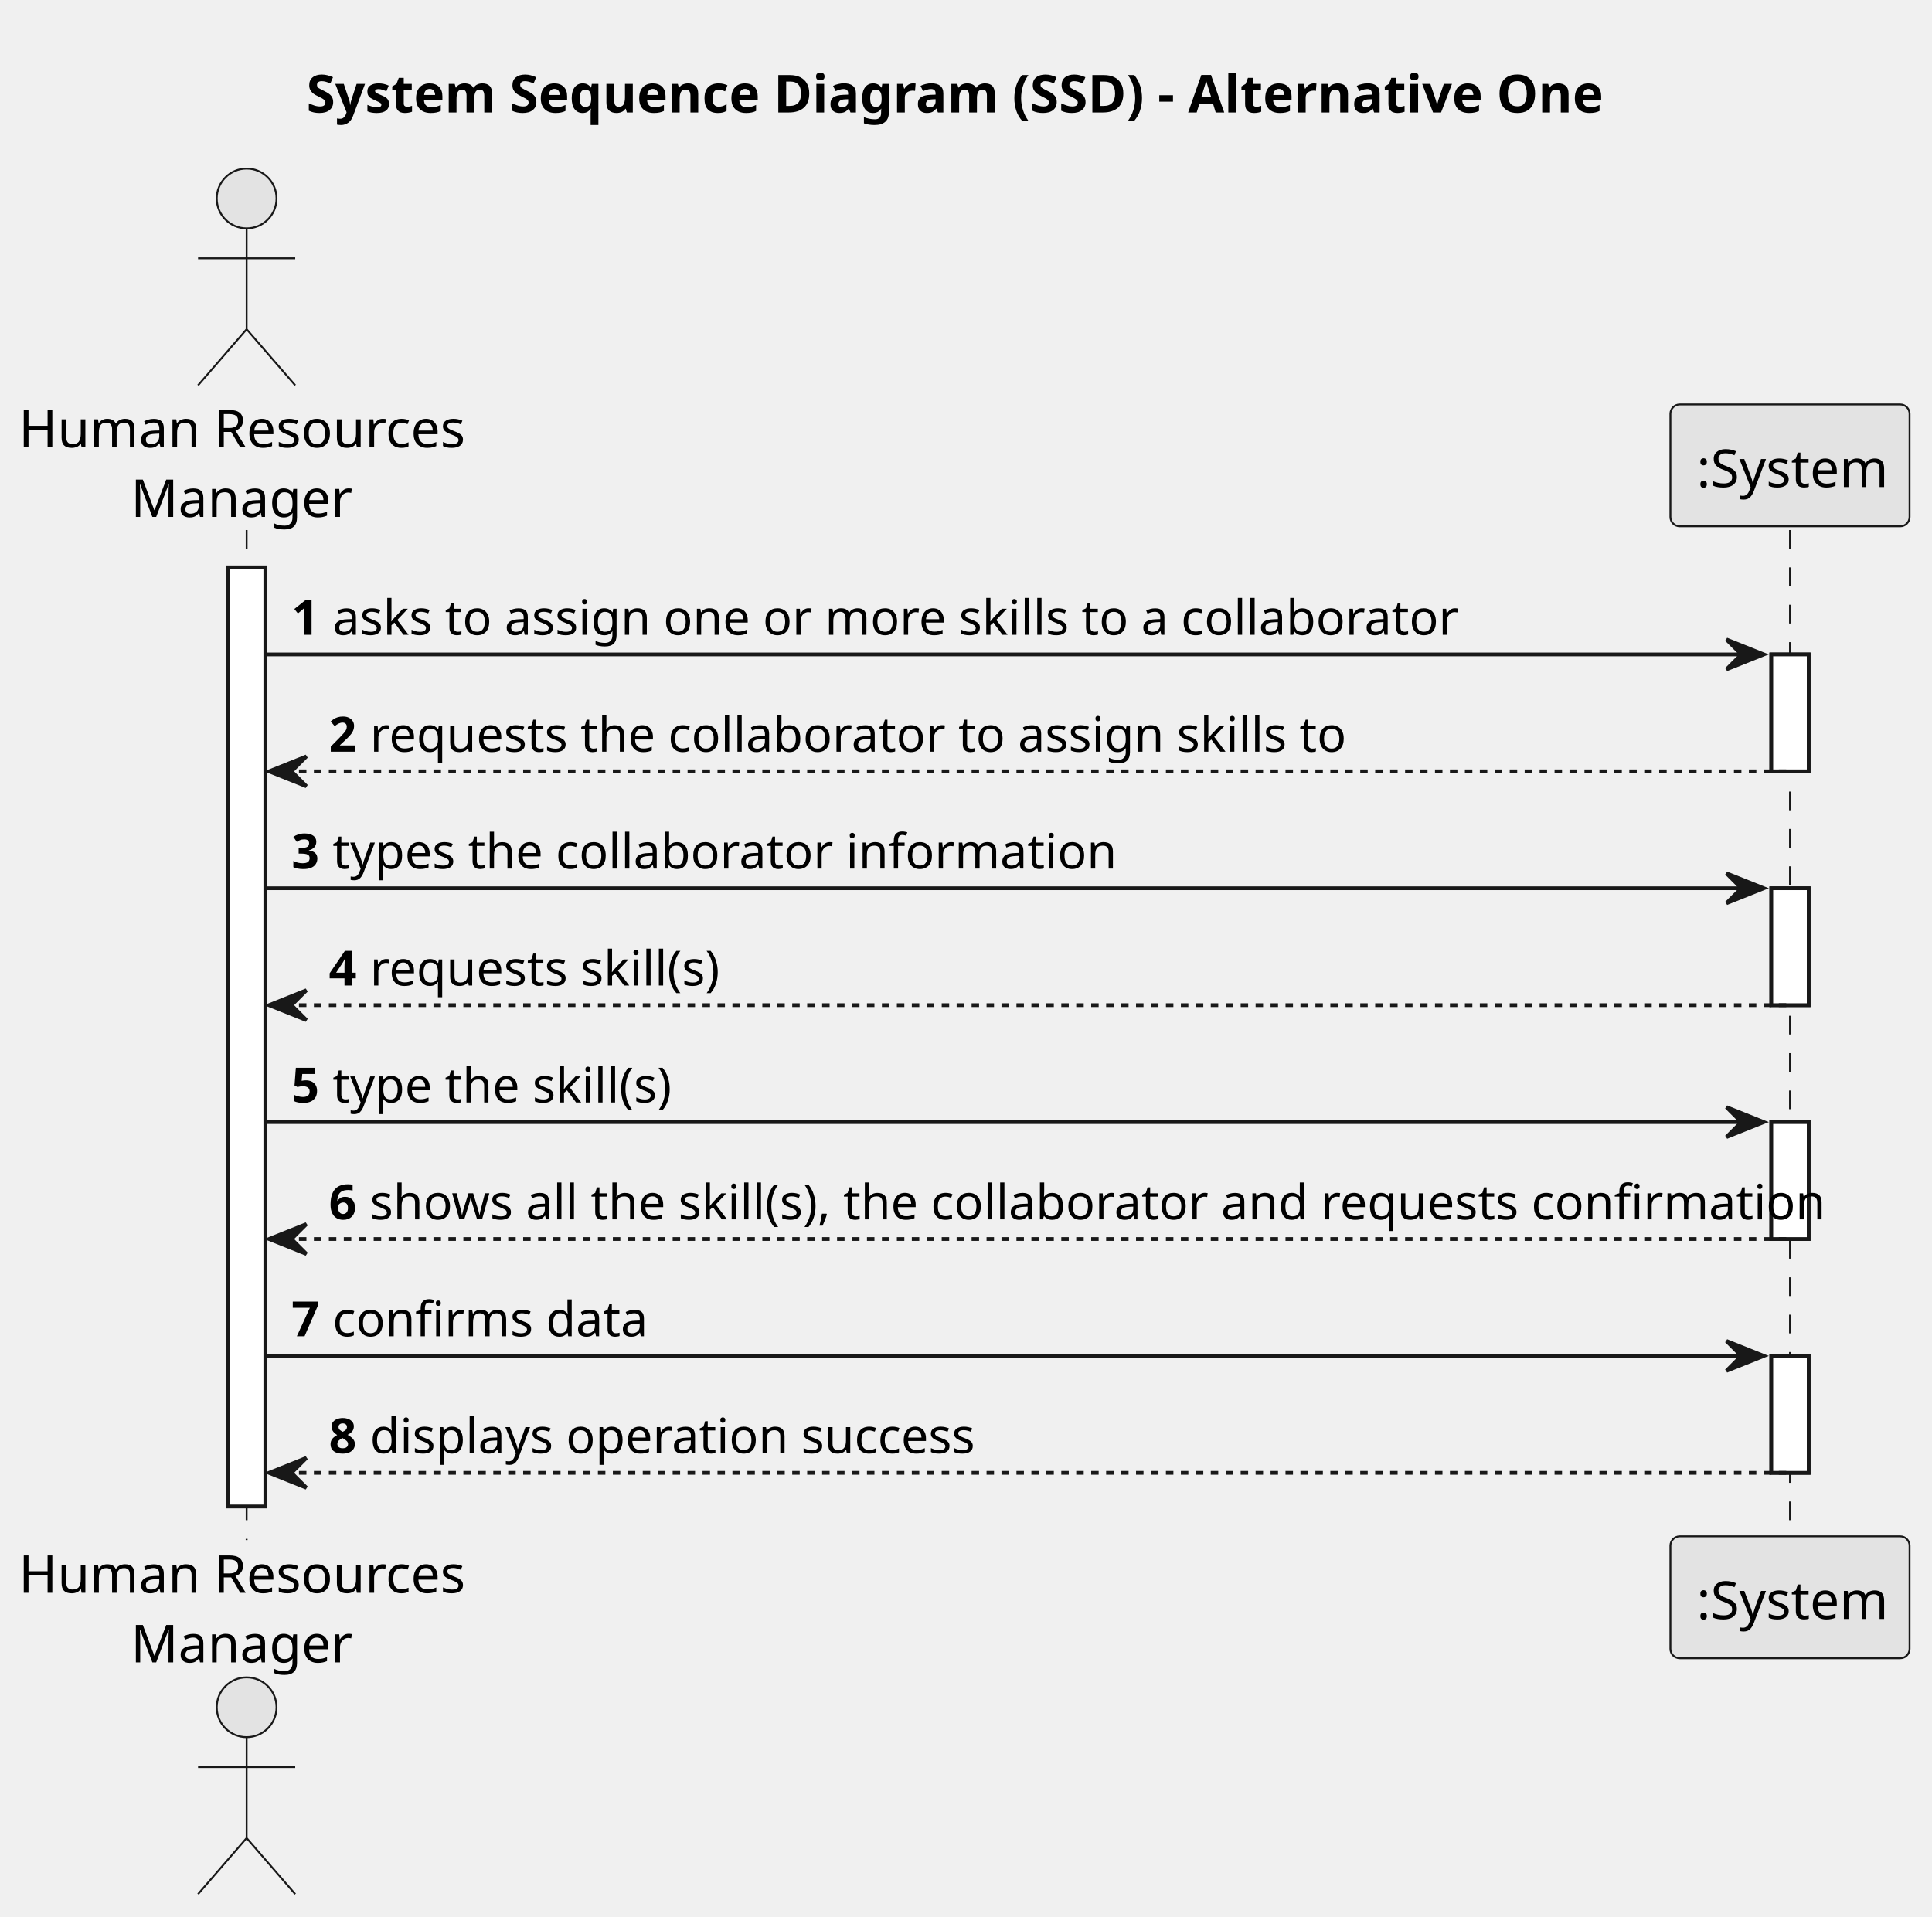
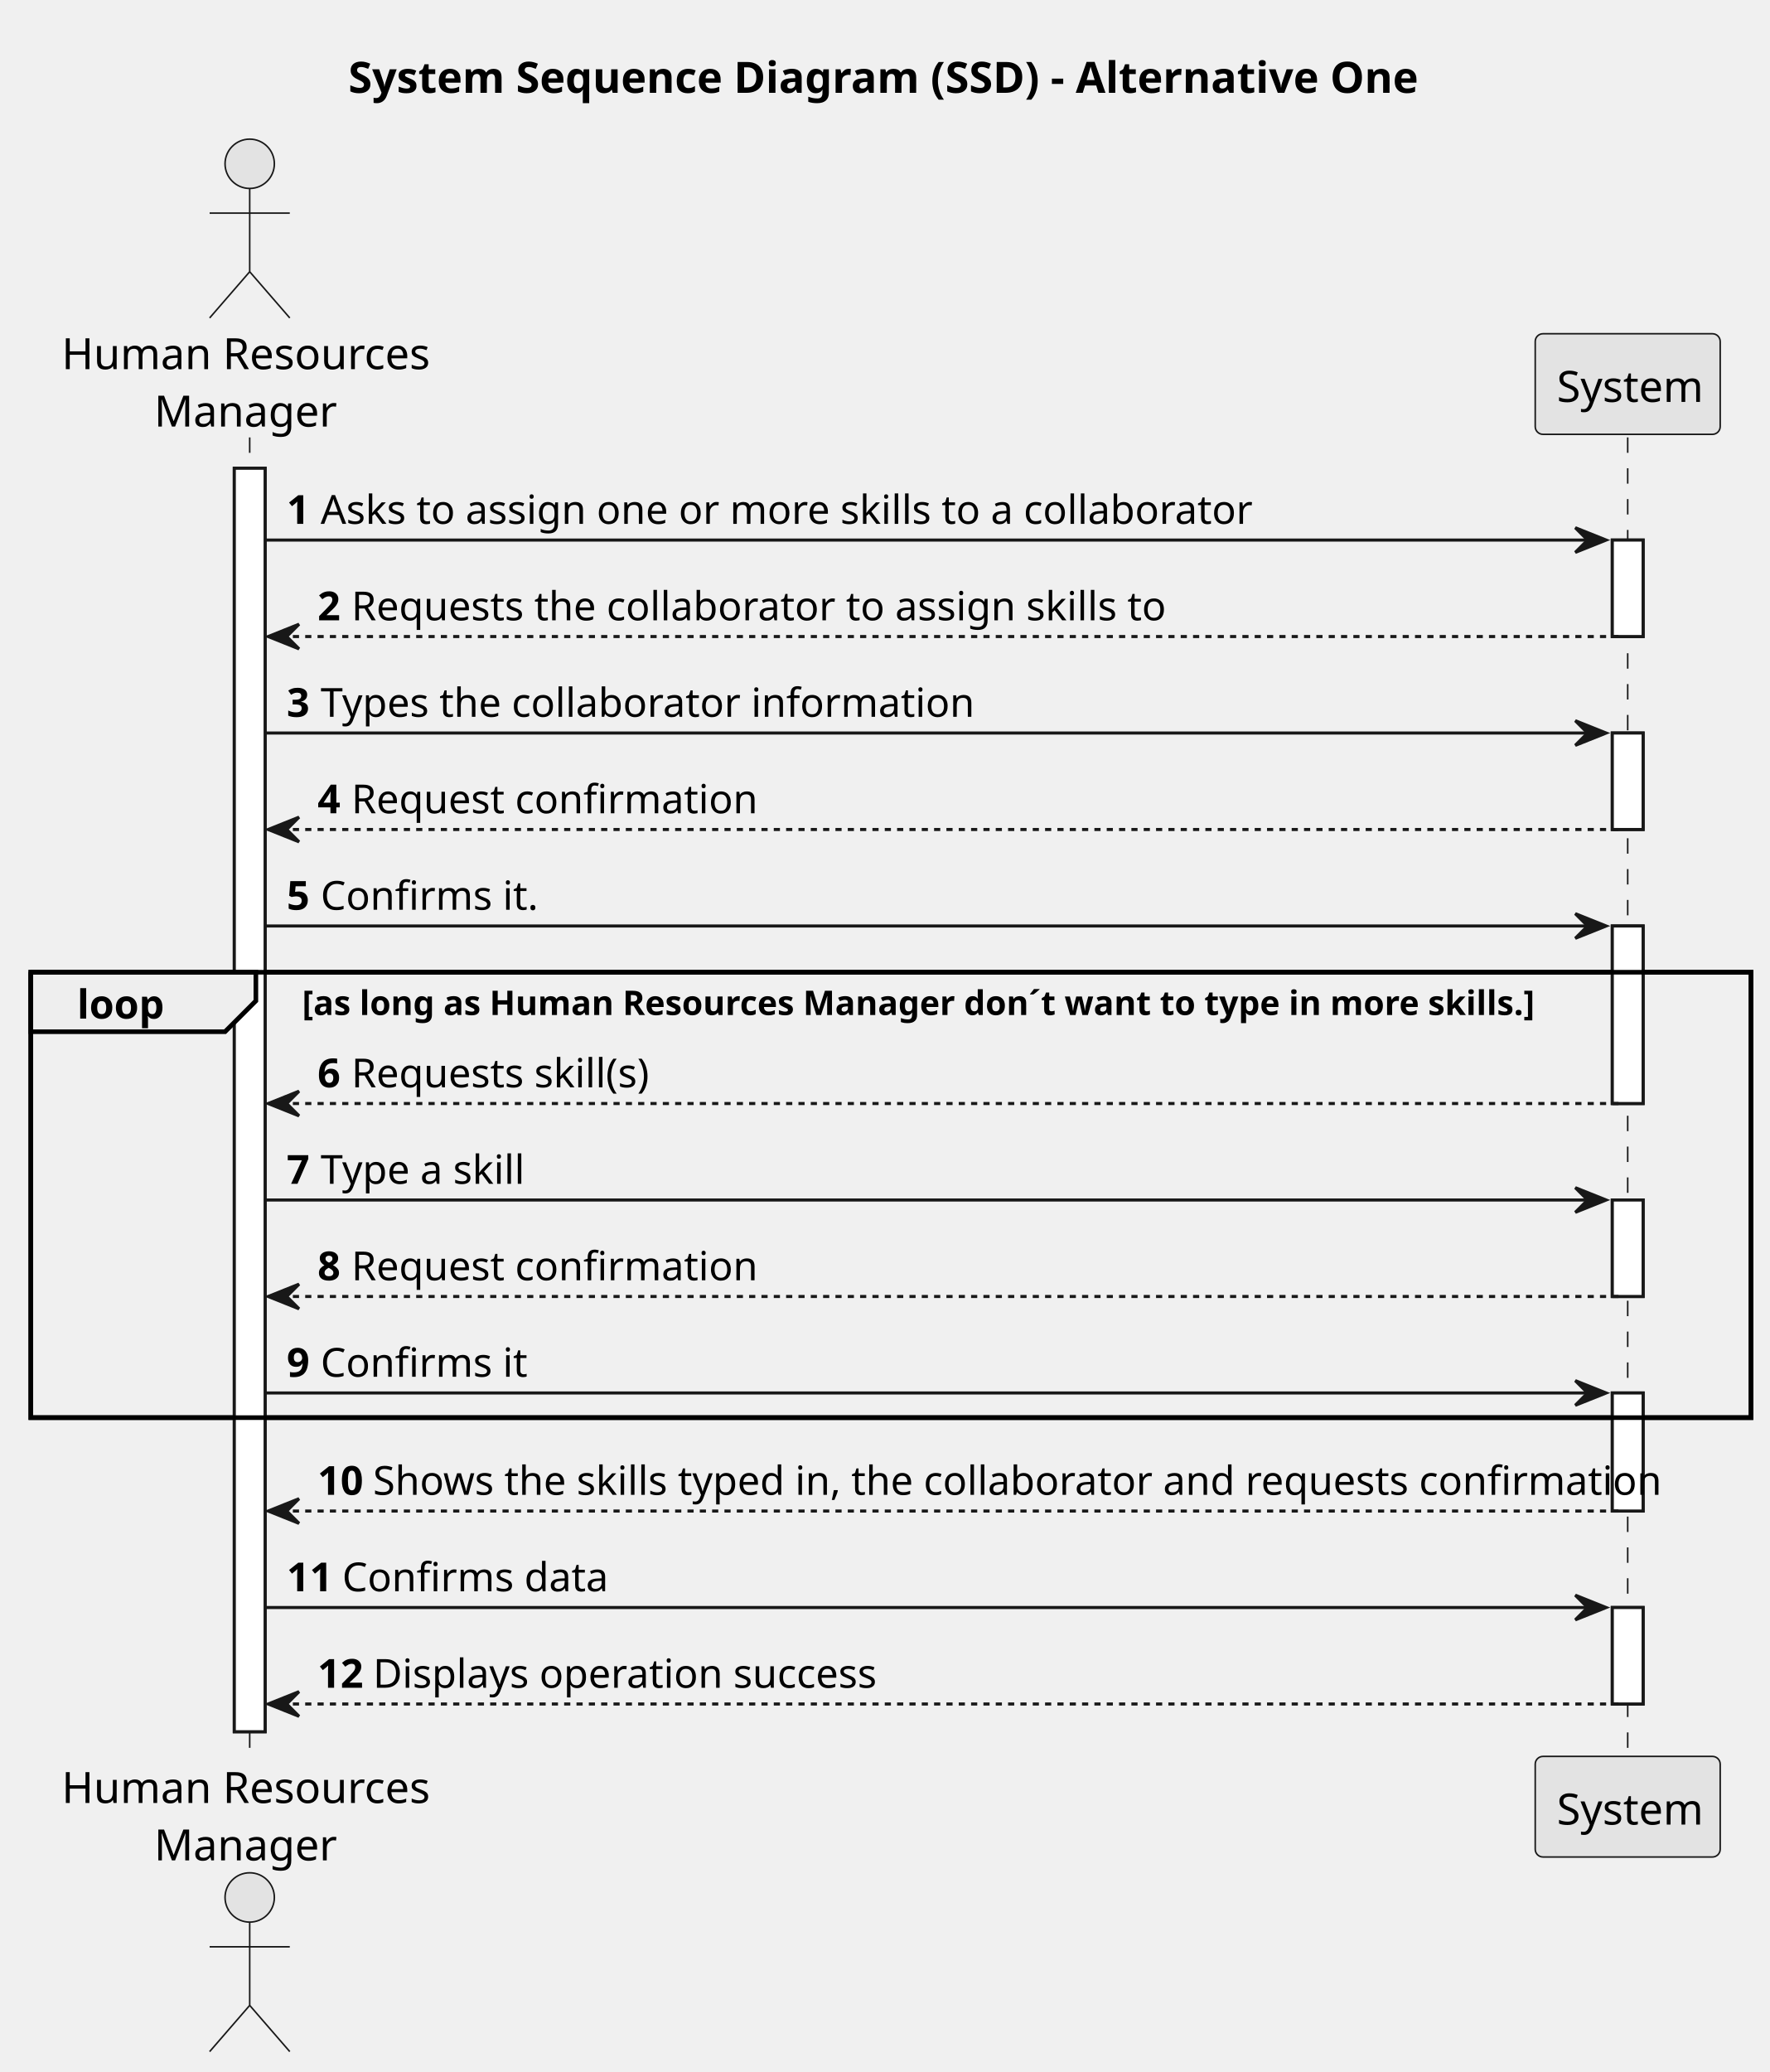
- <svg xmlns="http://www.w3.org/2000/svg" contentStyleType="text/css" height="513px" preserveAspectRatio="none" style="width:517px;height:513px;background:#FFFFFF;" version="1.1" viewBox="0 0 517 513" width="517px" zoomAndPan="magnify">
+ <svg xmlns="http://www.w3.org/2000/svg" contentStyleType="text/css" height="672px" preserveAspectRatio="none" style="width:574px;height:672px;background:#FFFFFF;" version="1.1" viewBox="0 0 574 672" width="574px" zoomAndPan="magnify">
  <defs />
  <g>
-     <text fill="#000000" font-family="sans-serif" font-size="14" font-weight="bold" lengthAdjust="spacing" textLength="351" x="82" y="30.107">System Sequence Diagram (SSD) - Alternative One</text>
-     <rect fill="#FFFFFF" height="251.328" style="stroke:#181818;stroke-width:1.0;" width="10" x="61" y="151.863" />
-     <rect fill="#FFFFFF" height="31.291" style="stroke:#181818;stroke-width:1.0;" width="10" x="474" y="175.154" />
-     <rect fill="#FFFFFF" height="31.291" style="stroke:#181818;stroke-width:1.0;" width="10" x="474" y="237.736" />
-     <rect fill="#FFFFFF" height="31.291" style="stroke:#181818;stroke-width:1.0;" width="10" x="474" y="300.318" />
-     <rect fill="#FFFFFF" height="31.291" style="stroke:#181818;stroke-width:1.0;" width="10" x="474" y="362.9" />
-     <line style="stroke:#181818;stroke-width:0.5;stroke-dasharray:5.0,5.0;" x1="66" x2="66" y1="141.863" y2="412.191" />
-     <line style="stroke:#181818;stroke-width:0.5;stroke-dasharray:5.0,5.0;" x1="479" x2="479" y1="141.863" y2="412.191" />
-     <text fill="#000000" font-family="sans-serif" font-size="14" lengthAdjust="spacing" textLength="116" x="5" y="119.728">Human Resources</text>
-     <text fill="#000000" font-family="sans-serif" font-size="14" lengthAdjust="spacing" textLength="56" x="35" y="138.35">Manager</text>
-     <ellipse cx="66" cy="53.121" fill="#E3E3E3" rx="8" ry="8" style="stroke:#181818;stroke-width:0.5;" />
-     <path d="M66,61.121 L66,88.121 M53,69.121 L79,69.121 M66,88.121 L53,103.121 M66,88.121 L79,103.121 " fill="none" style="stroke:#181818;stroke-width:0.5;" />
-     <text fill="#000000" font-family="sans-serif" font-size="14" lengthAdjust="spacing" textLength="116" x="5" y="426.299">Human Resources</text>
-     <text fill="#000000" font-family="sans-serif" font-size="14" lengthAdjust="spacing" textLength="56" x="35" y="444.92">Manager</text>
-     <ellipse cx="66" cy="456.934" fill="#E3E3E3" rx="8" ry="8" style="stroke:#181818;stroke-width:0.5;" />
-     <path d="M66,464.934 L66,491.934 M53,472.934 L79,472.934 M66,491.934 L53,506.934 M66,491.934 L79,506.934 " fill="none" style="stroke:#181818;stroke-width:0.5;" />
-     <rect fill="#E3E3E3" height="32.621" rx="2.5" ry="2.5" style="stroke:#181818;stroke-width:0.5;" width="64" x="447" y="108.242" />
-     <text fill="#000000" font-family="sans-serif" font-size="14" lengthAdjust="spacing" textLength="50" x="454" y="130.35">:System</text>
-     <rect fill="#E3E3E3" height="32.621" rx="2.5" ry="2.5" style="stroke:#181818;stroke-width:0.5;" width="64" x="447" y="411.191" />
-     <text fill="#000000" font-family="sans-serif" font-size="14" lengthAdjust="spacing" textLength="50" x="454" y="433.299">:System</text>
-     <rect fill="#FFFFFF" height="251.328" style="stroke:#181818;stroke-width:1.0;" width="10" x="61" y="151.863" />
-     <rect fill="#FFFFFF" height="31.291" style="stroke:#181818;stroke-width:1.0;" width="10" x="474" y="175.154" />
-     <rect fill="#FFFFFF" height="31.291" style="stroke:#181818;stroke-width:1.0;" width="10" x="474" y="237.736" />
-     <rect fill="#FFFFFF" height="31.291" style="stroke:#181818;stroke-width:1.0;" width="10" x="474" y="300.318" />
-     <rect fill="#FFFFFF" height="31.291" style="stroke:#181818;stroke-width:1.0;" width="10" x="474" y="362.9" />
-     <polygon fill="#181818" points="462,171.154,472,175.154,462,179.154,466,175.154" style="stroke:#181818;stroke-width:1.0;" />
-     <line style="stroke:#181818;stroke-width:1.0;" x1="71" x2="468" y1="175.154" y2="175.154" />
-     <text fill="#000000" font-family="sans-serif" font-size="13" font-weight="bold" lengthAdjust="spacing" textLength="7" x="78" y="169.892">1</text>
-     <text fill="#000000" font-family="sans-serif" font-size="13" lengthAdjust="spacing" textLength="289" x="89" y="169.892">asks to assign one or more skills to a collaborator</text>
-     <polygon fill="#181818" points="82,202.445,72,206.445,82,210.445,78,206.445" style="stroke:#181818;stroke-width:1.0;" />
-     <line style="stroke:#181818;stroke-width:1.0;stroke-dasharray:2.0,2.0;" x1="76" x2="478" y1="206.445" y2="206.445" />
-     <text fill="#000000" font-family="sans-serif" font-size="13" font-weight="bold" lengthAdjust="spacing" textLength="7" x="88" y="201.183">2</text>
-     <text fill="#000000" font-family="sans-serif" font-size="13" lengthAdjust="spacing" textLength="249" x="99" y="201.183">requests the collaborator to assign skills to</text>
-     <polygon fill="#181818" points="462,233.736,472,237.736,462,241.736,466,237.736" style="stroke:#181818;stroke-width:1.0;" />
-     <line style="stroke:#181818;stroke-width:1.0;" x1="71" x2="468" y1="237.736" y2="237.736" />
-     <text fill="#000000" font-family="sans-serif" font-size="13" font-weight="bold" lengthAdjust="spacing" textLength="7" x="78" y="232.474">3</text>
-     <text fill="#000000" font-family="sans-serif" font-size="13" lengthAdjust="spacing" textLength="192" x="89" y="232.474">types the collaborator information</text>
-     <polygon fill="#181818" points="82,265.027,72,269.027,82,273.027,78,269.027" style="stroke:#181818;stroke-width:1.0;" />
-     <line style="stroke:#181818;stroke-width:1.0;stroke-dasharray:2.0,2.0;" x1="76" x2="478" y1="269.027" y2="269.027" />
-     <text fill="#000000" font-family="sans-serif" font-size="13" font-weight="bold" lengthAdjust="spacing" textLength="7" x="88" y="263.765">4</text>
-     <text fill="#000000" font-family="sans-serif" font-size="13" lengthAdjust="spacing" textLength="92" x="99" y="263.765">requests skill(s)</text>
-     <polygon fill="#181818" points="462,296.318,472,300.318,462,304.318,466,300.318" style="stroke:#181818;stroke-width:1.0;" />
-     <line style="stroke:#181818;stroke-width:1.0;" x1="71" x2="468" y1="300.318" y2="300.318" />
-     <text fill="#000000" font-family="sans-serif" font-size="13" font-weight="bold" lengthAdjust="spacing" textLength="7" x="78" y="295.056">5</text>
-     <text fill="#000000" font-family="sans-serif" font-size="13" lengthAdjust="spacing" textLength="89" x="89" y="295.056">type the skill(s)</text>
-     <polygon fill="#181818" points="82,327.609,72,331.609,82,335.609,78,331.609" style="stroke:#181818;stroke-width:1.0;" />
-     <line style="stroke:#181818;stroke-width:1.0;stroke-dasharray:2.0,2.0;" x1="76" x2="478" y1="331.609" y2="331.609" />
-     <text fill="#000000" font-family="sans-serif" font-size="13" font-weight="bold" lengthAdjust="spacing" textLength="7" x="88" y="326.347">6</text>
-     <text fill="#000000" font-family="sans-serif" font-size="13" lengthAdjust="spacing" textLength="368" x="99" y="326.347">shows all the skill(s), the collaborator and requests confirmation</text>
-     <polygon fill="#181818" points="462,358.9,472,362.9,462,366.9,466,362.9" style="stroke:#181818;stroke-width:1.0;" />
-     <line style="stroke:#181818;stroke-width:1.0;" x1="71" x2="468" y1="362.9" y2="362.9" />
-     <text fill="#000000" font-family="sans-serif" font-size="13" font-weight="bold" lengthAdjust="spacing" textLength="7" x="78" y="357.638">7</text>
-     <text fill="#000000" font-family="sans-serif" font-size="13" lengthAdjust="spacing" textLength="78" x="89" y="357.638">confirms data</text>
-     <polygon fill="#181818" points="82,390.191,72,394.191,82,398.191,78,394.191" style="stroke:#181818;stroke-width:1.0;" />
-     <line style="stroke:#181818;stroke-width:1.0;stroke-dasharray:2.0,2.0;" x1="76" x2="478" y1="394.191" y2="394.191" />
-     <text fill="#000000" font-family="sans-serif" font-size="13" font-weight="bold" lengthAdjust="spacing" textLength="7" x="88" y="388.929">8</text>
-     <text fill="#000000" font-family="sans-serif" font-size="13" lengthAdjust="spacing" textLength="158" x="99" y="388.929">displays operation success</text>
+     <text fill="#000000" font-family="sans-serif" font-size="14" font-weight="bold" lengthAdjust="spacing" textLength="351" x="113" y="30.107">System Sequence Diagram (SSD) - Alternative One</text>
+     <rect fill="#FFFFFF" height="409.783" style="stroke:#181818;stroke-width:1.0;" width="10" x="76" y="151.863" />
+     <rect fill="#FFFFFF" height="31.291" style="stroke:#181818;stroke-width:1.0;" width="10" x="523" y="175.154" />
+     <rect fill="#FFFFFF" height="31.291" style="stroke:#181818;stroke-width:1.0;" width="10" x="523" y="237.736" />
+     <rect fill="#FFFFFF" height="57.582" style="stroke:#181818;stroke-width:1.0;" width="10" x="523" y="300.318" />
+     <rect fill="#FFFFFF" height="31.291" style="stroke:#181818;stroke-width:1.0;" width="10" x="523" y="389.191" />
+     <rect fill="#FFFFFF" height="38.291" style="stroke:#181818;stroke-width:1.0;" width="10" x="523" y="451.773" />
+     <rect fill="#FFFFFF" height="31.291" style="stroke:#181818;stroke-width:1.0;" width="10" x="523" y="521.356" />
+     <rect fill="none" height="144.455" style="stroke:#000000;stroke-width:1.5;" width="558" x="10" y="315.318" />
+     <line style="stroke:#181818;stroke-width:0.5;stroke-dasharray:5.0,5.0;" x1="81" x2="81" y1="141.863" y2="570.646" />
+     <line style="stroke:#181818;stroke-width:0.5;stroke-dasharray:5.0,5.0;" x1="528" x2="528" y1="141.863" y2="570.646" />
+     <text fill="#000000" font-family="sans-serif" font-size="14" lengthAdjust="spacing" textLength="116" x="20" y="119.728">Human Resources</text>
+     <text fill="#000000" font-family="sans-serif" font-size="14" lengthAdjust="spacing" textLength="56" x="50" y="138.35">Manager</text>
+     <ellipse cx="81" cy="53.121" fill="#E3E3E3" rx="8" ry="8" style="stroke:#181818;stroke-width:0.5;" />
+     <path d="M81,61.121 L81,88.121 M68,69.121 L94,69.121 M81,88.121 L68,103.121 M81,88.121 L94,103.121 " fill="none" style="stroke:#181818;stroke-width:0.5;" />
+     <text fill="#000000" font-family="sans-serif" font-size="14" lengthAdjust="spacing" textLength="116" x="20" y="584.754">Human Resources</text>
+     <text fill="#000000" font-family="sans-serif" font-size="14" lengthAdjust="spacing" textLength="56" x="50" y="603.375">Manager</text>
+     <ellipse cx="81" cy="615.389" fill="#E3E3E3" rx="8" ry="8" style="stroke:#181818;stroke-width:0.5;" />
+     <path d="M81,623.389 L81,650.389 M68,631.389 L94,631.389 M81,650.389 L68,665.389 M81,650.389 L94,665.389 " fill="none" style="stroke:#181818;stroke-width:0.5;" />
+     <rect fill="#E3E3E3" height="32.621" rx="2.5" ry="2.5" style="stroke:#181818;stroke-width:0.5;" width="60" x="498" y="108.242" />
+     <text fill="#000000" font-family="sans-serif" font-size="14" lengthAdjust="spacing" textLength="46" x="505" y="130.35">System</text>
+     <rect fill="#E3E3E3" height="32.621" rx="2.5" ry="2.5" style="stroke:#181818;stroke-width:0.5;" width="60" x="498" y="569.646" />
+     <text fill="#000000" font-family="sans-serif" font-size="14" lengthAdjust="spacing" textLength="46" x="505" y="591.754">System</text>
+     <rect fill="#FFFFFF" height="409.783" style="stroke:#181818;stroke-width:1.0;" width="10" x="76" y="151.863" />
+     <rect fill="#FFFFFF" height="31.291" style="stroke:#181818;stroke-width:1.0;" width="10" x="523" y="175.154" />
+     <rect fill="#FFFFFF" height="31.291" style="stroke:#181818;stroke-width:1.0;" width="10" x="523" y="237.736" />
+     <rect fill="#FFFFFF" height="57.582" style="stroke:#181818;stroke-width:1.0;" width="10" x="523" y="300.318" />
+     <rect fill="#FFFFFF" height="31.291" style="stroke:#181818;stroke-width:1.0;" width="10" x="523" y="389.191" />
+     <rect fill="#FFFFFF" height="38.291" style="stroke:#181818;stroke-width:1.0;" width="10" x="523" y="451.773" />
+     <rect fill="#FFFFFF" height="31.291" style="stroke:#181818;stroke-width:1.0;" width="10" x="523" y="521.356" />
+     <polygon fill="#181818" points="511,171.154,521,175.154,511,179.154,515,175.154" style="stroke:#181818;stroke-width:1.0;" />
+     <line style="stroke:#181818;stroke-width:1.0;" x1="86" x2="517" y1="175.154" y2="175.154" />
+     <text fill="#000000" font-family="sans-serif" font-size="13" font-weight="bold" lengthAdjust="spacing" textLength="7" x="93" y="169.892">1</text>
+     <text fill="#000000" font-family="sans-serif" font-size="13" lengthAdjust="spacing" textLength="291" x="104" y="169.892">Asks to assign one or more skills to a collaborator</text>
+     <polygon fill="#181818" points="97,202.445,87,206.445,97,210.445,93,206.445" style="stroke:#181818;stroke-width:1.0;" />
+     <line style="stroke:#181818;stroke-width:1.0;stroke-dasharray:2.0,2.0;" x1="91" x2="527" y1="206.445" y2="206.445" />
+     <text fill="#000000" font-family="sans-serif" font-size="13" font-weight="bold" lengthAdjust="spacing" textLength="7" x="103" y="201.183">2</text>
+     <text fill="#000000" font-family="sans-serif" font-size="13" lengthAdjust="spacing" textLength="254" x="114" y="201.183">Requests the collaborator to assign skills to</text>
+     <polygon fill="#181818" points="511,233.736,521,237.736,511,241.736,515,237.736" style="stroke:#181818;stroke-width:1.0;" />
+     <line style="stroke:#181818;stroke-width:1.0;" x1="86" x2="517" y1="237.736" y2="237.736" />
+     <text fill="#000000" font-family="sans-serif" font-size="13" font-weight="bold" lengthAdjust="spacing" textLength="7" x="93" y="232.474">3</text>
+     <text fill="#000000" font-family="sans-serif" font-size="13" lengthAdjust="spacing" textLength="195" x="104" y="232.474">Types the collaborator information</text>
+     <polygon fill="#181818" points="97,265.027,87,269.027,97,273.027,93,269.027" style="stroke:#181818;stroke-width:1.0;" />
+     <line style="stroke:#181818;stroke-width:1.0;stroke-dasharray:2.0,2.0;" x1="91" x2="527" y1="269.027" y2="269.027" />
+     <text fill="#000000" font-family="sans-serif" font-size="13" font-weight="bold" lengthAdjust="spacing" textLength="7" x="103" y="263.765">4</text>
+     <text fill="#000000" font-family="sans-serif" font-size="13" lengthAdjust="spacing" textLength="122" x="114" y="263.765">Request confirmation</text>
+     <polygon fill="#181818" points="511,296.318,521,300.318,511,304.318,515,300.318" style="stroke:#181818;stroke-width:1.0;" />
+     <line style="stroke:#181818;stroke-width:1.0;" x1="86" x2="517" y1="300.318" y2="300.318" />
+     <text fill="#000000" font-family="sans-serif" font-size="13" font-weight="bold" lengthAdjust="spacing" textLength="7" x="93" y="295.056">5</text>
+     <text fill="#000000" font-family="sans-serif" font-size="13" lengthAdjust="spacing" textLength="66" x="104" y="295.056">Confirms it.</text>
+     <path d="M10,315.318 L83,315.318 L83,324.609 L73,334.609 L10,334.609 L10,315.318 " fill="#EEEEEE" style="stroke:#000000;stroke-width:1.5;" />
+     <rect fill="none" height="144.455" style="stroke:#000000;stroke-width:1.5;" width="558" x="10" y="315.318" />
+     <text fill="#000000" font-family="sans-serif" font-size="13" font-weight="bold" lengthAdjust="spacing" textLength="28" x="25" y="330.347">loop</text>
+     <text fill="#000000" font-family="sans-serif" font-size="11" font-weight="bold" lengthAdjust="spacing" textLength="404" x="98" y="329.188">[as long as Human Resources Manager don´t want to type in more skills.]</text>
+     <polygon fill="#181818" points="97,353.9,87,357.9,97,361.9,93,357.9" style="stroke:#181818;stroke-width:1.0;" />
+     <line style="stroke:#181818;stroke-width:1.0;stroke-dasharray:2.0,2.0;" x1="91" x2="527" y1="357.9" y2="357.9" />
+     <text fill="#000000" font-family="sans-serif" font-size="13" font-weight="bold" lengthAdjust="spacing" textLength="7" x="103" y="352.638">6</text>
+     <text fill="#000000" font-family="sans-serif" font-size="13" lengthAdjust="spacing" textLength="97" x="114" y="352.638">Requests skill(s)</text>
+     <polygon fill="#181818" points="511,385.191,521,389.191,511,393.191,515,389.191" style="stroke:#181818;stroke-width:1.0;" />
+     <line style="stroke:#181818;stroke-width:1.0;" x1="86" x2="517" y1="389.191" y2="389.191" />
+     <text fill="#000000" font-family="sans-serif" font-size="13" font-weight="bold" lengthAdjust="spacing" textLength="7" x="93" y="383.929">7</text>
+     <text fill="#000000" font-family="sans-serif" font-size="13" lengthAdjust="spacing" textLength="66" x="104" y="383.929">Type a skill</text>
+     <polygon fill="#181818" points="97,416.482,87,420.482,97,424.482,93,420.482" style="stroke:#181818;stroke-width:1.0;" />
+     <line style="stroke:#181818;stroke-width:1.0;stroke-dasharray:2.0,2.0;" x1="91" x2="527" y1="420.482" y2="420.482" />
+     <text fill="#000000" font-family="sans-serif" font-size="13" font-weight="bold" lengthAdjust="spacing" textLength="7" x="103" y="415.22">8</text>
+     <text fill="#000000" font-family="sans-serif" font-size="13" lengthAdjust="spacing" textLength="122" x="114" y="415.22">Request confirmation</text>
+     <polygon fill="#181818" points="511,447.773,521,451.773,511,455.773,515,451.773" style="stroke:#181818;stroke-width:1.0;" />
+     <line style="stroke:#181818;stroke-width:1.0;" x1="86" x2="517" y1="451.773" y2="451.773" />
+     <text fill="#000000" font-family="sans-serif" font-size="13" font-weight="bold" lengthAdjust="spacing" textLength="7" x="93" y="446.511">9</text>
+     <text fill="#000000" font-family="sans-serif" font-size="13" lengthAdjust="spacing" textLength="62" x="104" y="446.511">Confirms it</text>
+     <polygon fill="#181818" points="97,486.065,87,490.065,97,494.065,93,490.065" style="stroke:#181818;stroke-width:1.0;" />
+     <line style="stroke:#181818;stroke-width:1.0;stroke-dasharray:2.0,2.0;" x1="91" x2="527" y1="490.065" y2="490.065" />
+     <text fill="#000000" font-family="sans-serif" font-size="13" font-weight="bold" lengthAdjust="spacing" textLength="14" x="103" y="484.802">10</text>
+     <text fill="#000000" font-family="sans-serif" font-size="13" lengthAdjust="spacing" textLength="395" x="121" y="484.802">Shows the skills typed in, the collaborator and requests confirmation</text>
+     <polygon fill="#181818" points="511,517.356,521,521.356,511,525.356,515,521.356" style="stroke:#181818;stroke-width:1.0;" />
+     <line style="stroke:#181818;stroke-width:1.0;" x1="86" x2="517" y1="521.356" y2="521.356" />
+     <text fill="#000000" font-family="sans-serif" font-size="13" font-weight="bold" lengthAdjust="spacing" textLength="14" x="93" y="516.093">11</text>
+     <text fill="#000000" font-family="sans-serif" font-size="13" lengthAdjust="spacing" textLength="80" x="111" y="516.093">Confirms data</text>
+     <polygon fill="#181818" points="97,548.646,87,552.646,97,556.646,93,552.646" style="stroke:#181818;stroke-width:1.0;" />
+     <line style="stroke:#181818;stroke-width:1.0;stroke-dasharray:2.0,2.0;" x1="91" x2="527" y1="552.646" y2="552.646" />
+     <text fill="#000000" font-family="sans-serif" font-size="13" font-weight="bold" lengthAdjust="spacing" textLength="14" x="103" y="547.384">12</text>
+     <text fill="#000000" font-family="sans-serif" font-size="13" lengthAdjust="spacing" textLength="160" x="121" y="547.384">Displays operation success</text>
  </g>
</svg>
